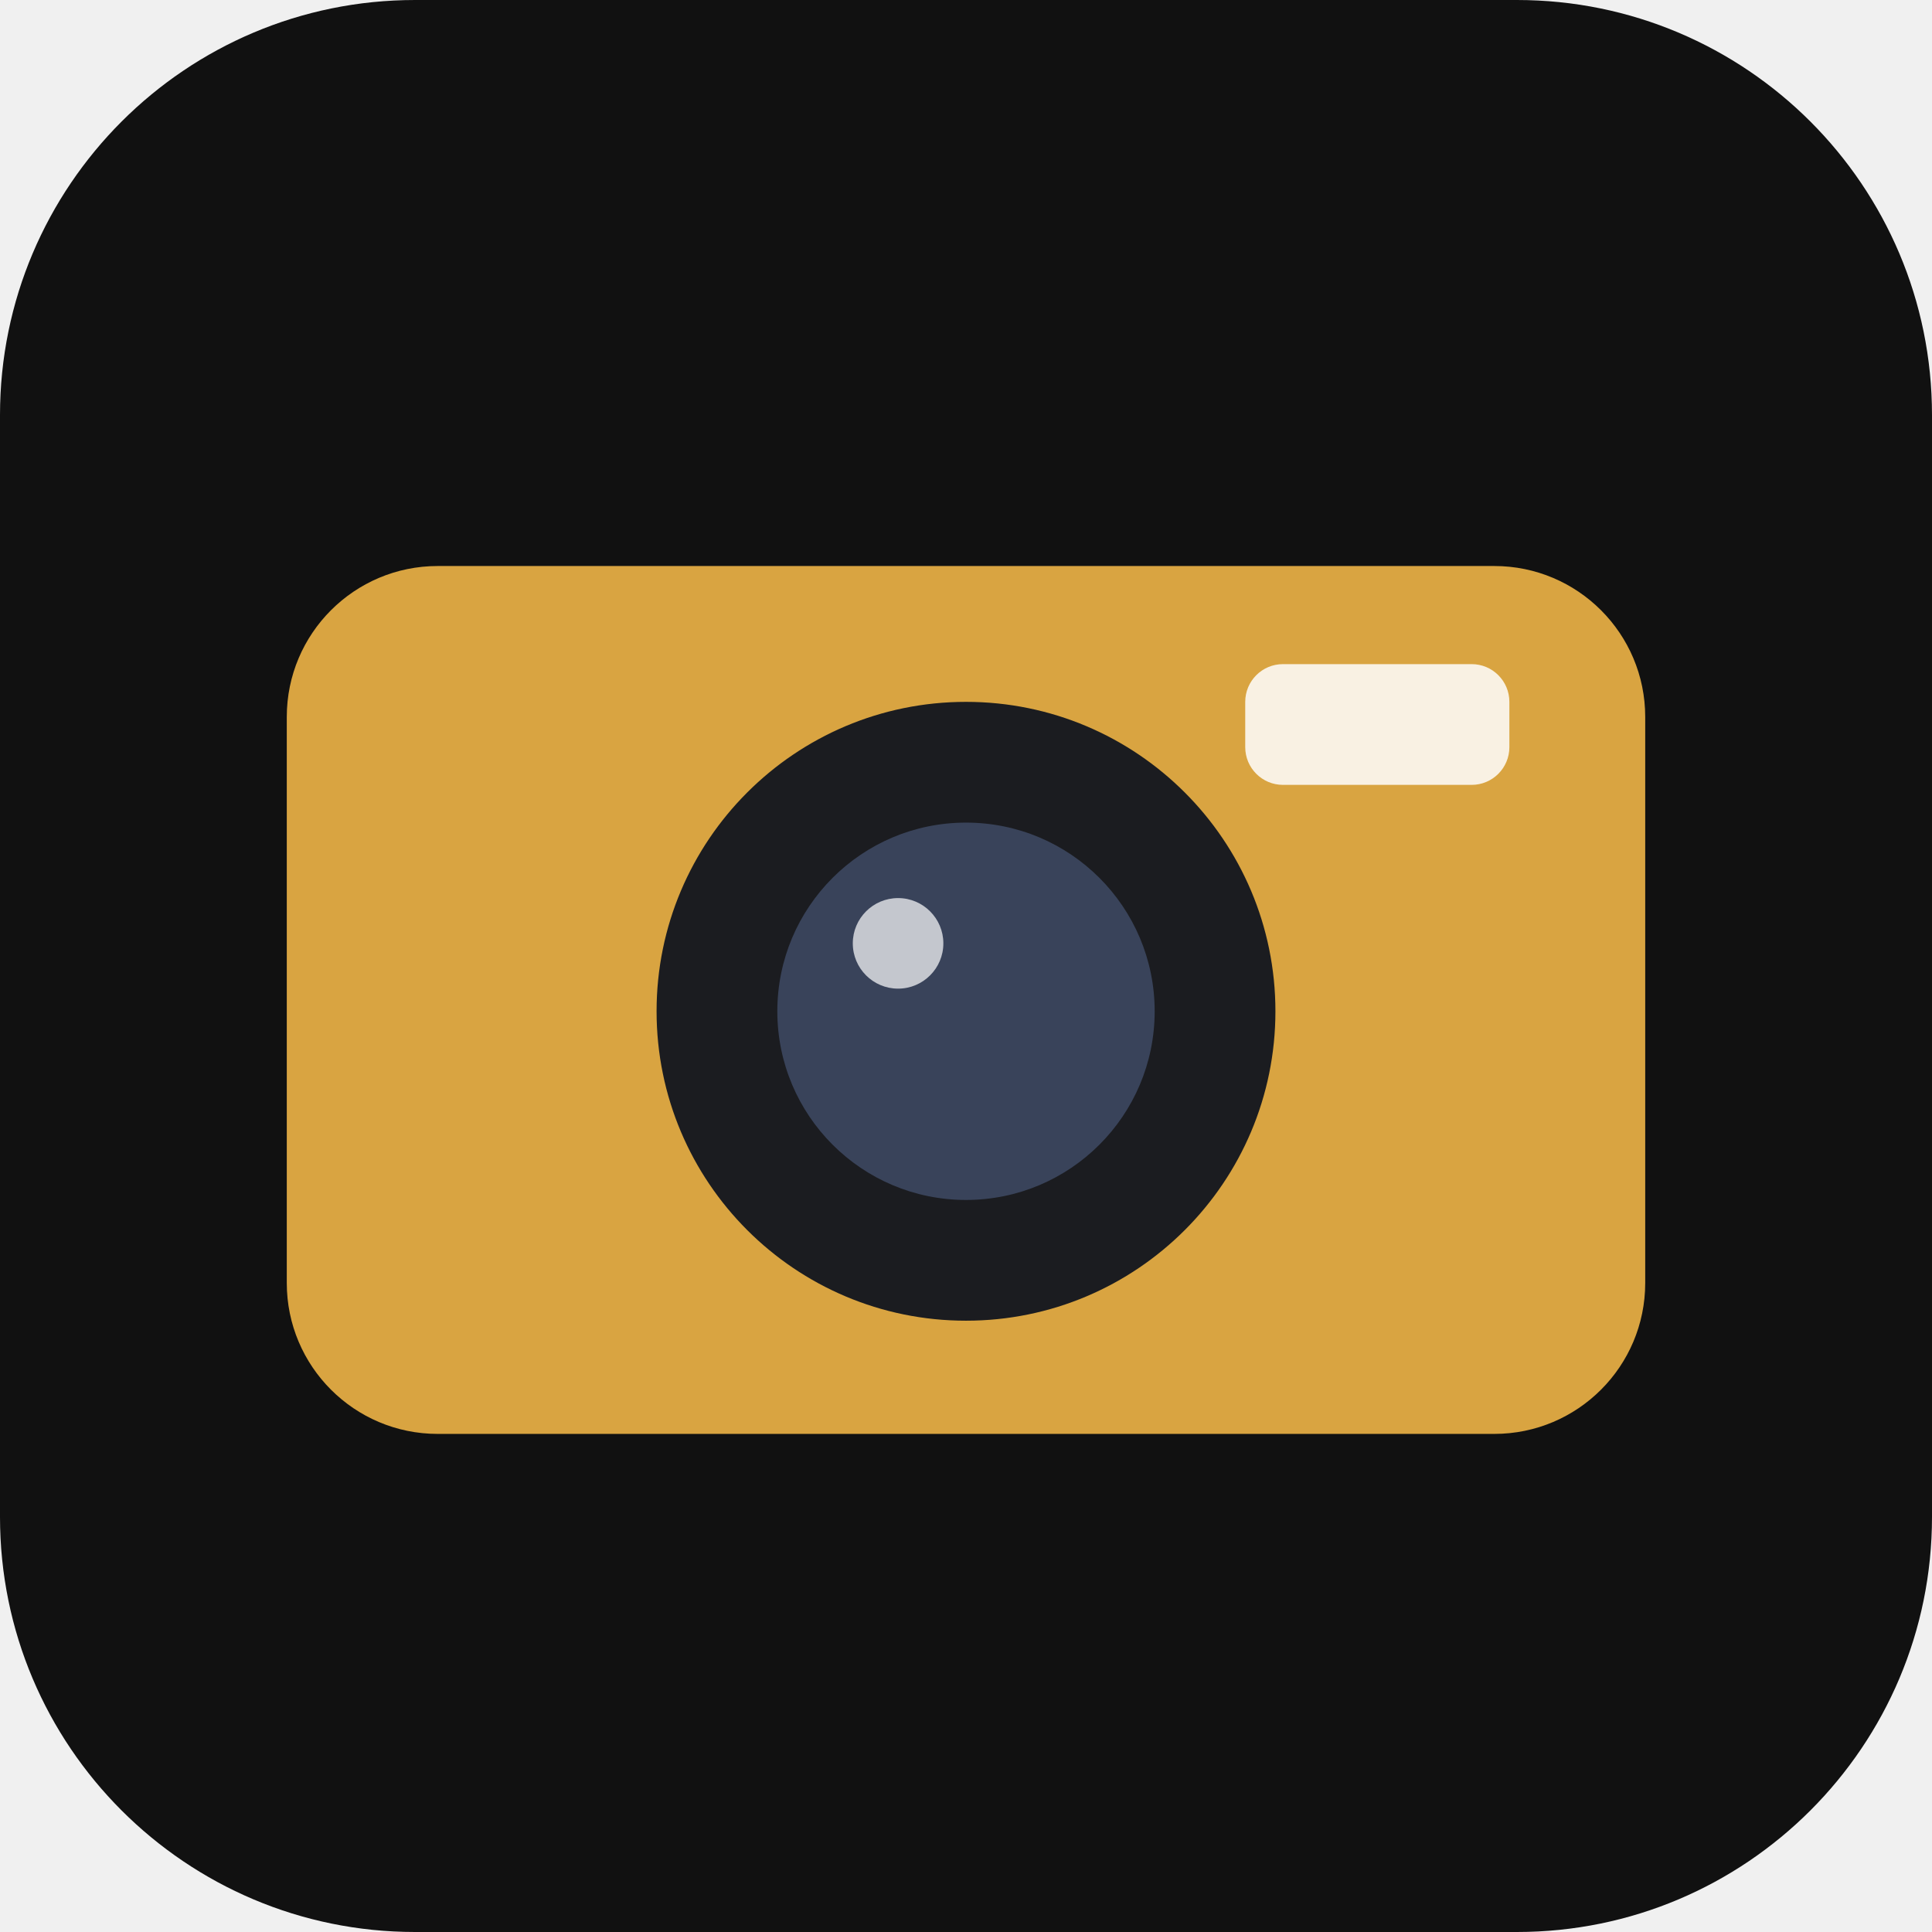
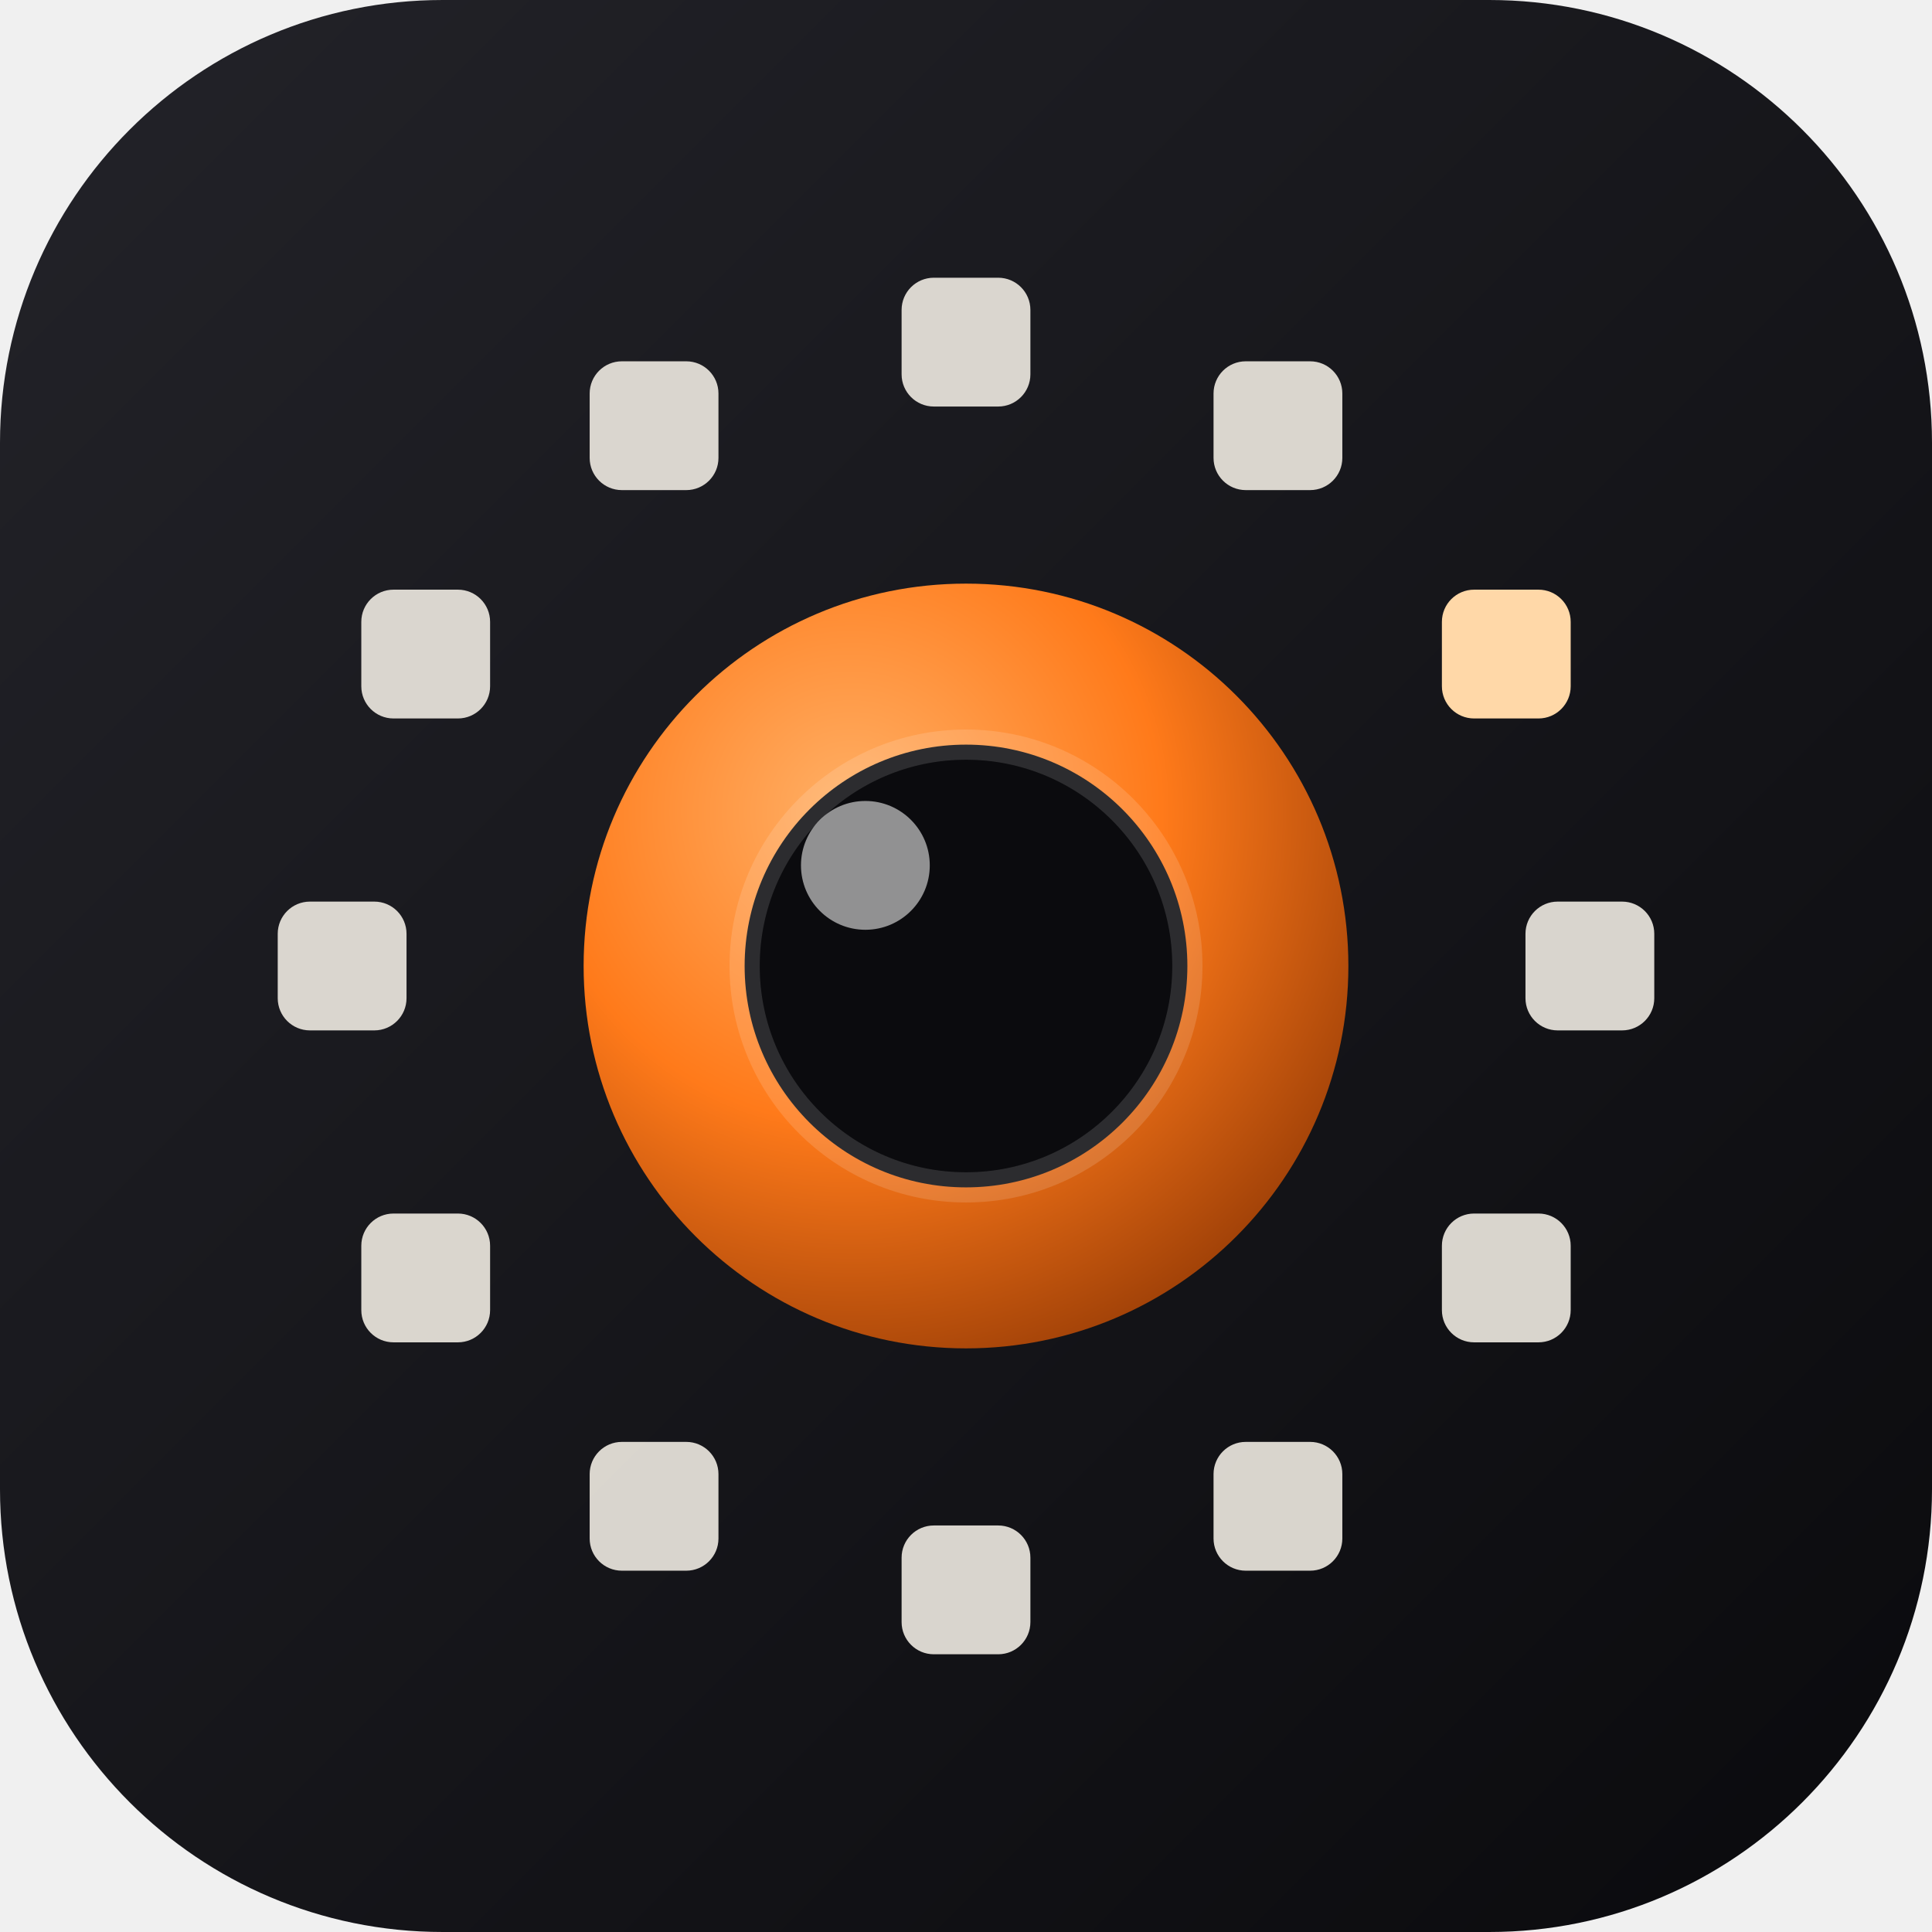
- <svg xmlns="http://www.w3.org/2000/svg" viewBox="0 0 512 512">
-   <rect width="512" height="512" rx="110" fill="#111" />
-   <rect x="76" y="150" width="360" height="230" rx="40" fill="#d9a441" />
-   <circle cx="256" cy="268" r="82" fill="#1b1c20" />
-   <circle cx="256" cy="268" r="50" fill="#39435a" />
-   <circle cx="238" cy="250" r="12" fill="#fff" opacity=".7" />
-   <rect x="330" y="176" width="70" height="32" rx="10" fill="#fff" opacity=".85" />
+ <svg xmlns="http://www.w3.org/2000/svg" viewBox="0 0 96 96">
+   <defs>
+     <linearGradient id="t" x1="0" y1="0" x2="1" y2="1">
+       <stop offset="0" stop-color="#232329" />
+       <stop offset="1" stop-color="#0a0a0d" />
+     </linearGradient>
+     <radialGradient id="l" cx=".35" cy=".3" r=".9">
+       <stop offset="0" stop-color="#ffb066" />
+       <stop offset=".45" stop-color="#ff7a1a" />
+       <stop offset="1" stop-color="#7a2a00" />
+     </radialGradient>
+   </defs>
+   <rect width="96" height="96" rx="22" fill="url(#t)" />
+   <rect x="44.8" y="13.8" width="6.4" height="6.4" rx="1.6" fill="#f4efe6" opacity="0.88" />
+   <rect x="60.3" y="17.953" width="6.4" height="6.4" rx="1.6" fill="#f4efe6" opacity="0.88" />
+   <rect x="71.647" y="29.3" width="6.4" height="6.4" rx="1.6" fill="#ffd8a8" opacity="1" />
+   <rect x="75.8" y="44.8" width="6.4" height="6.4" rx="1.6" fill="#f4efe6" opacity="0.88" />
+   <rect x="71.647" y="60.3" width="6.4" height="6.4" rx="1.6" fill="#f4efe6" opacity="0.88" />
+   <rect x="60.3" y="71.647" width="6.4" height="6.4" rx="1.6" fill="#f4efe6" opacity="0.88" />
+   <rect x="44.8" y="75.8" width="6.4" height="6.4" rx="1.6" fill="#f4efe6" opacity="0.88" />
+   <rect x="29.3" y="71.647" width="6.4" height="6.4" rx="1.6" fill="#f4efe6" opacity="0.88" />
+   <rect x="17.953" y="60.3" width="6.4" height="6.4" rx="1.6" fill="#f4efe6" opacity="0.88" />
+   <rect x="13.8" y="44.8" width="6.4" height="6.4" rx="1.6" fill="#f4efe6" opacity="0.88" />
+   <rect x="17.953" y="29.3" width="6.4" height="6.4" rx="1.6" fill="#f4efe6" opacity="0.88" />
+   <rect x="29.3" y="17.953" width="6.4" height="6.4" rx="1.6" fill="#f4efe6" opacity="0.88" />
+   <circle cx="48" cy="48" r="19" fill="url(#l)" />
+   <circle cx="48" cy="48" r="11" fill="#0b0b0e" />
+   <circle cx="48" cy="48" r="11" fill="none" stroke="#fff" stroke-opacity=".14" stroke-width="1.5" />
+   <circle cx="43" cy="43" r="3.2" fill="#fff" opacity=".55" />
</svg>
